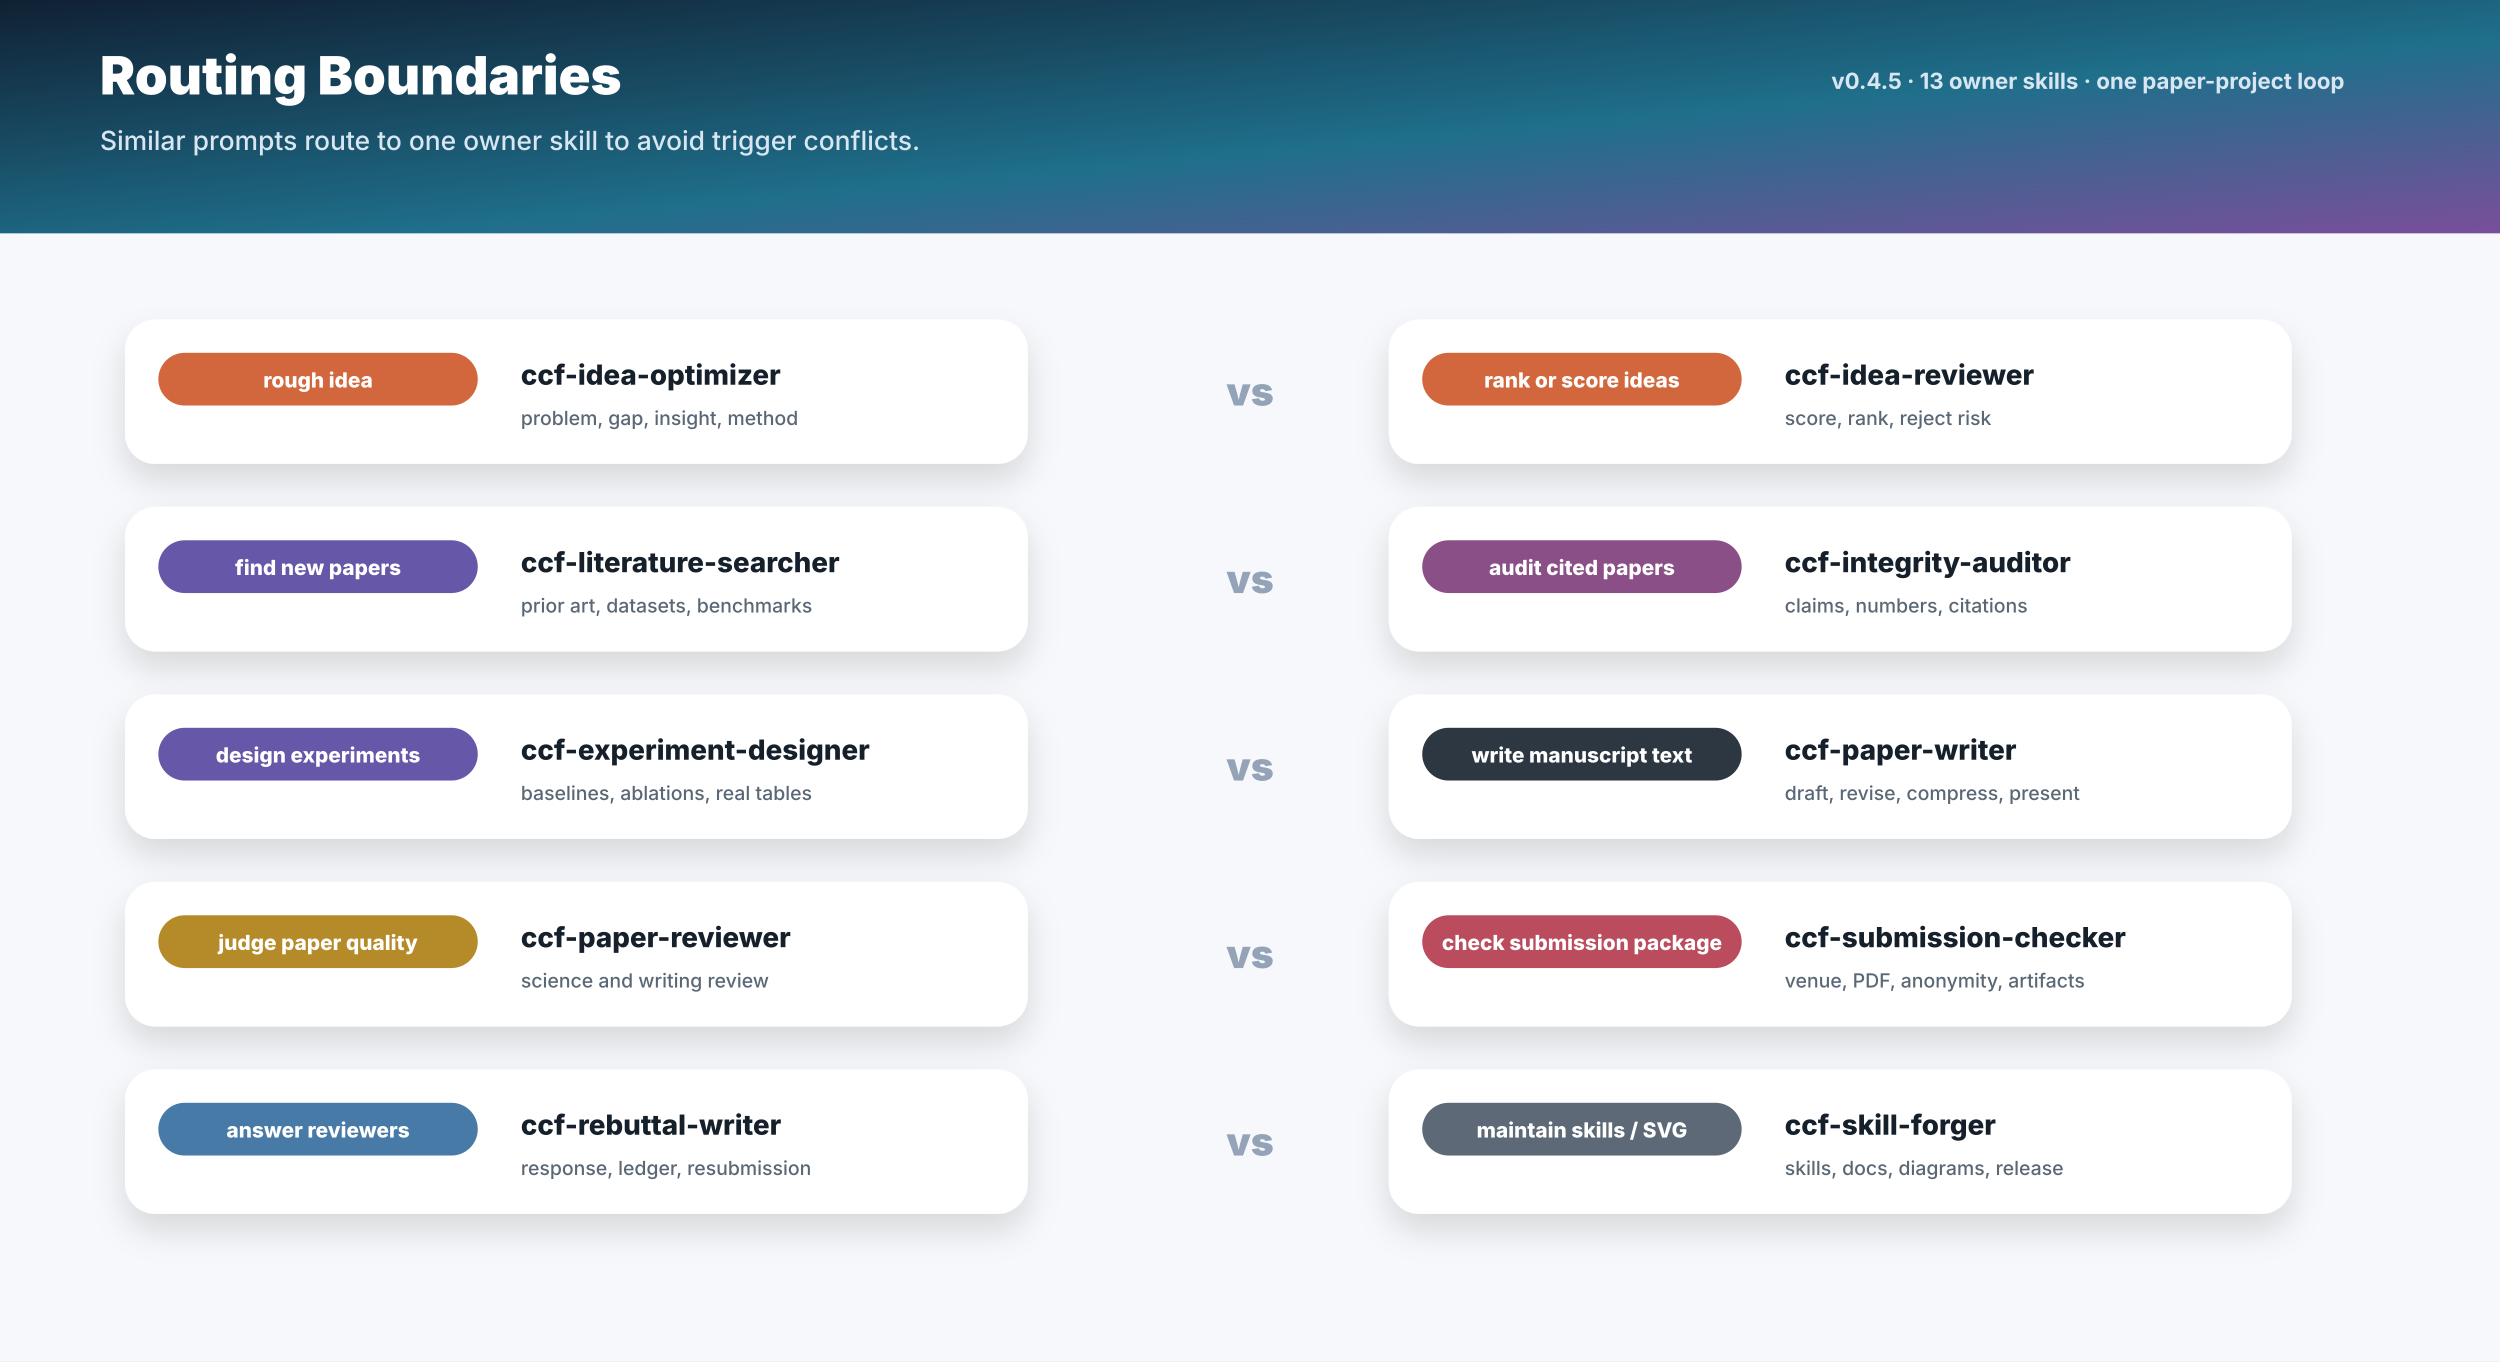
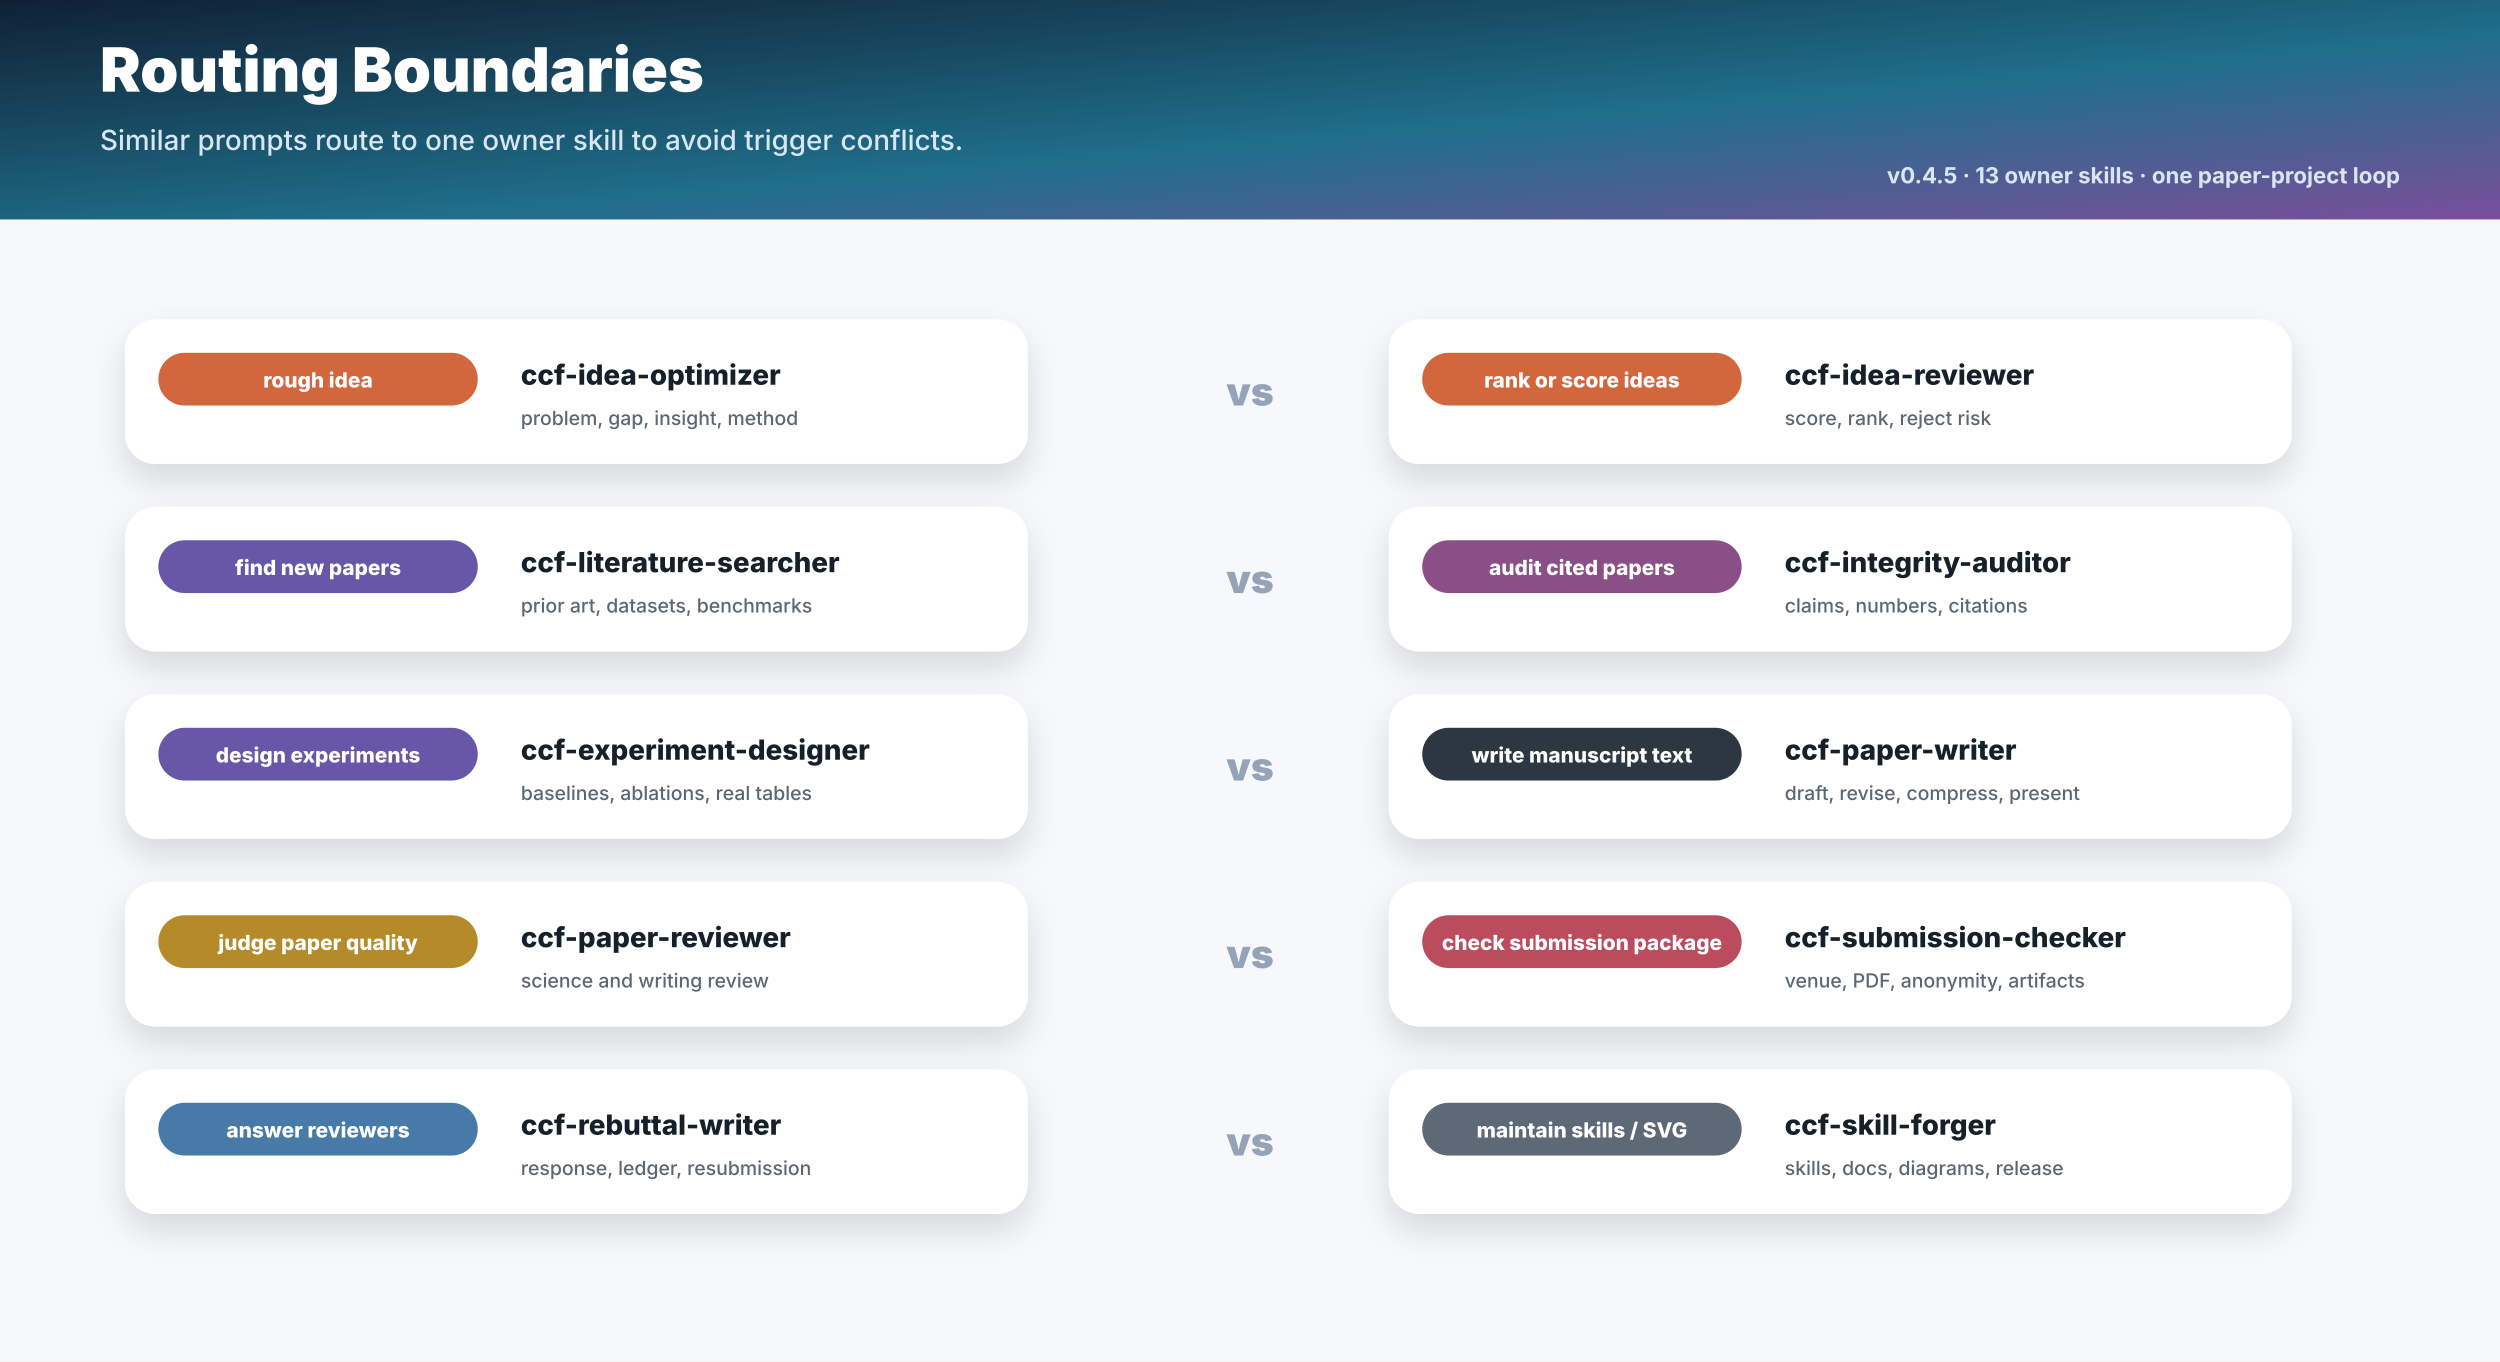
<svg xmlns="http://www.w3.org/2000/svg" width="1800" height="980" viewBox="0 0 1800 980">
  <defs>
    <linearGradient id="header" x1="0" y1="0" x2="1" y2="1">
      <stop offset="0" stop-color="#102033" />
      <stop offset="0.58" stop-color="#1F6F8B" />
      <stop offset="1" stop-color="#7A4E9B" />
    </linearGradient>
    <filter id="shadow" x="-20%" y="-20%" width="140%" height="160%">
      <feDropShadow dx="0" dy="12" stdDeviation="12" flood-color="#0B1826" flood-opacity="0.13" />
    </filter>
    <marker id="arrow" markerWidth="13" markerHeight="13" refX="11" refY="6.5" orient="auto">
      <path d="M2,2 L11,6.5 L2,11 Z" fill="#7B8794" />
    </marker>
  </defs>
  <style>text{font-family:Inter, Segoe UI, Arial, sans-serif;dominant-baseline:auto} .mono{font-family:Consolas,Menlo,monospace}</style>
  <rect x="0" y="0" width="1800" height="980" rx="0" fill="#F6F8FB" stroke="none" stroke-width="2" />
-   <rect x="0" y="0" width="1800" height="168" rx="0" fill="url(#header)" stroke="none" stroke-width="2" />
-   <text x="72" y="68" font-size="38" font-weight="850" fill="#FFFFFF" text-anchor="start">Routing Boundaries</text>
-   <text x="72" y="108" font-size="19" font-weight="500" fill="#D8E6F2" text-anchor="start">Similar prompts route to one owner skill to avoid trigger conflicts.</text>
-   <text x="1688" y="64" font-size="16" font-weight="650" fill="#D8E6F2" text-anchor="end">v0.4.5 · 13 owner skills · one paper-project loop</text>
+   <rect x="0" y="0" width="1800" height="158" rx="0" fill="url(#header)" stroke="none" stroke-width="2" />
+   <text x="72" y="66" font-size="44" font-weight="850" fill="#FFFFFF" text-anchor="start">Routing Boundaries</text>
+   <text x="72" y="108" font-size="20" font-weight="500" fill="#D8E6F2" text-anchor="start">Similar prompts route to one owner skill to avoid trigger conflicts.</text>
+   <text x="1728" y="132" font-size="16" font-weight="650" fill="#D8E6F2" text-anchor="end">v0.4.5 · 13 owner skills · one paper-project loop</text>
  <rect x="90" y="230" width="650" height="104" rx="22" fill="#FFFFFF" stroke="none" stroke-width="2" filter="url(#shadow)" />
  <rect x="114" y="254" width="230" height="38" rx="19" fill="#D2673D" stroke="none" stroke-width="2" />
  <text x="229" y="279" font-size="15" font-weight="760" fill="#FFFFFF" text-anchor="middle">rough idea</text>
  <text x="375" y="277" font-size="20" font-weight="820" fill="#15202B" text-anchor="start">ccf-idea-optimizer</text>
  <text x="375" y="306" font-size="14" font-weight="520" fill="#5A6775" text-anchor="start">problem, gap, insight, method</text>
  <rect x="1000" y="230" width="650" height="104" rx="22" fill="#FFFFFF" stroke="none" stroke-width="2" filter="url(#shadow)" />
  <rect x="1024" y="254" width="230" height="38" rx="19" fill="#D2673D" stroke="none" stroke-width="2" />
  <text x="1139" y="279" font-size="15" font-weight="760" fill="#FFFFFF" text-anchor="middle">rank or score ideas</text>
  <text x="1285" y="277" font-size="20" font-weight="820" fill="#15202B" text-anchor="start">ccf-idea-reviewer</text>
  <text x="1285" y="306" font-size="14" font-weight="520" fill="#5A6775" text-anchor="start">score, rank, reject risk</text>
  <text x="900" y="292" font-size="28" font-weight="850" fill="#94A3B8" text-anchor="middle">vs</text>
  <rect x="90" y="365" width="650" height="104" rx="22" fill="#FFFFFF" stroke="none" stroke-width="2" filter="url(#shadow)" />
  <rect x="114" y="389" width="230" height="38" rx="19" fill="#6657A8" stroke="none" stroke-width="2" />
  <text x="229" y="414" font-size="15" font-weight="760" fill="#FFFFFF" text-anchor="middle">find new papers</text>
  <text x="375" y="412" font-size="20" font-weight="820" fill="#15202B" text-anchor="start">ccf-literature-searcher</text>
  <text x="375" y="441" font-size="14" font-weight="520" fill="#5A6775" text-anchor="start">prior art, datasets, benchmarks</text>
  <rect x="1000" y="365" width="650" height="104" rx="22" fill="#FFFFFF" stroke="none" stroke-width="2" filter="url(#shadow)" />
  <rect x="1024" y="389" width="230" height="38" rx="19" fill="#8A4F86" stroke="none" stroke-width="2" />
  <text x="1139" y="414" font-size="15" font-weight="760" fill="#FFFFFF" text-anchor="middle">audit cited papers</text>
  <text x="1285" y="412" font-size="20" font-weight="820" fill="#15202B" text-anchor="start">ccf-integrity-auditor</text>
  <text x="1285" y="441" font-size="14" font-weight="520" fill="#5A6775" text-anchor="start">claims, numbers, citations</text>
  <text x="900" y="427" font-size="28" font-weight="850" fill="#94A3B8" text-anchor="middle">vs</text>
  <rect x="90" y="500" width="650" height="104" rx="22" fill="#FFFFFF" stroke="none" stroke-width="2" filter="url(#shadow)" />
  <rect x="114" y="524" width="230" height="38" rx="19" fill="#6657A8" stroke="none" stroke-width="2" />
  <text x="229" y="549" font-size="15" font-weight="760" fill="#FFFFFF" text-anchor="middle">design experiments</text>
  <text x="375" y="547" font-size="20" font-weight="820" fill="#15202B" text-anchor="start">ccf-experiment-designer</text>
  <text x="375" y="576" font-size="14" font-weight="520" fill="#5A6775" text-anchor="start">baselines, ablations, real tables</text>
  <rect x="1000" y="500" width="650" height="104" rx="22" fill="#FFFFFF" stroke="none" stroke-width="2" filter="url(#shadow)" />
  <rect x="1024" y="524" width="230" height="38" rx="19" fill="#2D3742" stroke="none" stroke-width="2" />
  <text x="1139" y="549" font-size="15" font-weight="760" fill="#FFFFFF" text-anchor="middle">write manuscript text</text>
  <text x="1285" y="547" font-size="20" font-weight="820" fill="#15202B" text-anchor="start">ccf-paper-writer</text>
  <text x="1285" y="576" font-size="14" font-weight="520" fill="#5A6775" text-anchor="start">draft, revise, compress, present</text>
  <text x="900" y="562" font-size="28" font-weight="850" fill="#94A3B8" text-anchor="middle">vs</text>
  <rect x="90" y="635" width="650" height="104" rx="22" fill="#FFFFFF" stroke="none" stroke-width="2" filter="url(#shadow)" />
  <rect x="114" y="659" width="230" height="38" rx="19" fill="#B58B2A" stroke="none" stroke-width="2" />
  <text x="229" y="684" font-size="15" font-weight="760" fill="#FFFFFF" text-anchor="middle">judge paper quality</text>
  <text x="375" y="682" font-size="20" font-weight="820" fill="#15202B" text-anchor="start">ccf-paper-reviewer</text>
  <text x="375" y="711" font-size="14" font-weight="520" fill="#5A6775" text-anchor="start">science and writing review</text>
  <rect x="1000" y="635" width="650" height="104" rx="22" fill="#FFFFFF" stroke="none" stroke-width="2" filter="url(#shadow)" />
  <rect x="1024" y="659" width="230" height="38" rx="19" fill="#BA4C5E" stroke="none" stroke-width="2" />
  <text x="1139" y="684" font-size="15" font-weight="760" fill="#FFFFFF" text-anchor="middle">check submission package</text>
  <text x="1285" y="682" font-size="20" font-weight="820" fill="#15202B" text-anchor="start">ccf-submission-checker</text>
  <text x="1285" y="711" font-size="14" font-weight="520" fill="#5A6775" text-anchor="start">venue, PDF, anonymity, artifacts</text>
  <text x="900" y="697" font-size="28" font-weight="850" fill="#94A3B8" text-anchor="middle">vs</text>
  <rect x="90" y="770" width="650" height="104" rx="22" fill="#FFFFFF" stroke="none" stroke-width="2" filter="url(#shadow)" />
  <rect x="114" y="794" width="230" height="38" rx="19" fill="#477AA6" stroke="none" stroke-width="2" />
  <text x="229" y="819" font-size="15" font-weight="760" fill="#FFFFFF" text-anchor="middle">answer reviewers</text>
  <text x="375" y="817" font-size="20" font-weight="820" fill="#15202B" text-anchor="start">ccf-rebuttal-writer</text>
  <text x="375" y="846" font-size="14" font-weight="520" fill="#5A6775" text-anchor="start">response, ledger, resubmission</text>
  <rect x="1000" y="770" width="650" height="104" rx="22" fill="#FFFFFF" stroke="none" stroke-width="2" filter="url(#shadow)" />
  <rect x="1024" y="794" width="230" height="38" rx="19" fill="#5D6977" stroke="none" stroke-width="2" />
  <text x="1139" y="819" font-size="15" font-weight="760" fill="#FFFFFF" text-anchor="middle">maintain skills / SVG</text>
  <text x="1285" y="817" font-size="20" font-weight="820" fill="#15202B" text-anchor="start">ccf-skill-forger</text>
  <text x="1285" y="846" font-size="14" font-weight="520" fill="#5A6775" text-anchor="start">skills, docs, diagrams, release</text>
  <text x="900" y="832" font-size="28" font-weight="850" fill="#94A3B8" text-anchor="middle">vs</text>
</svg>
